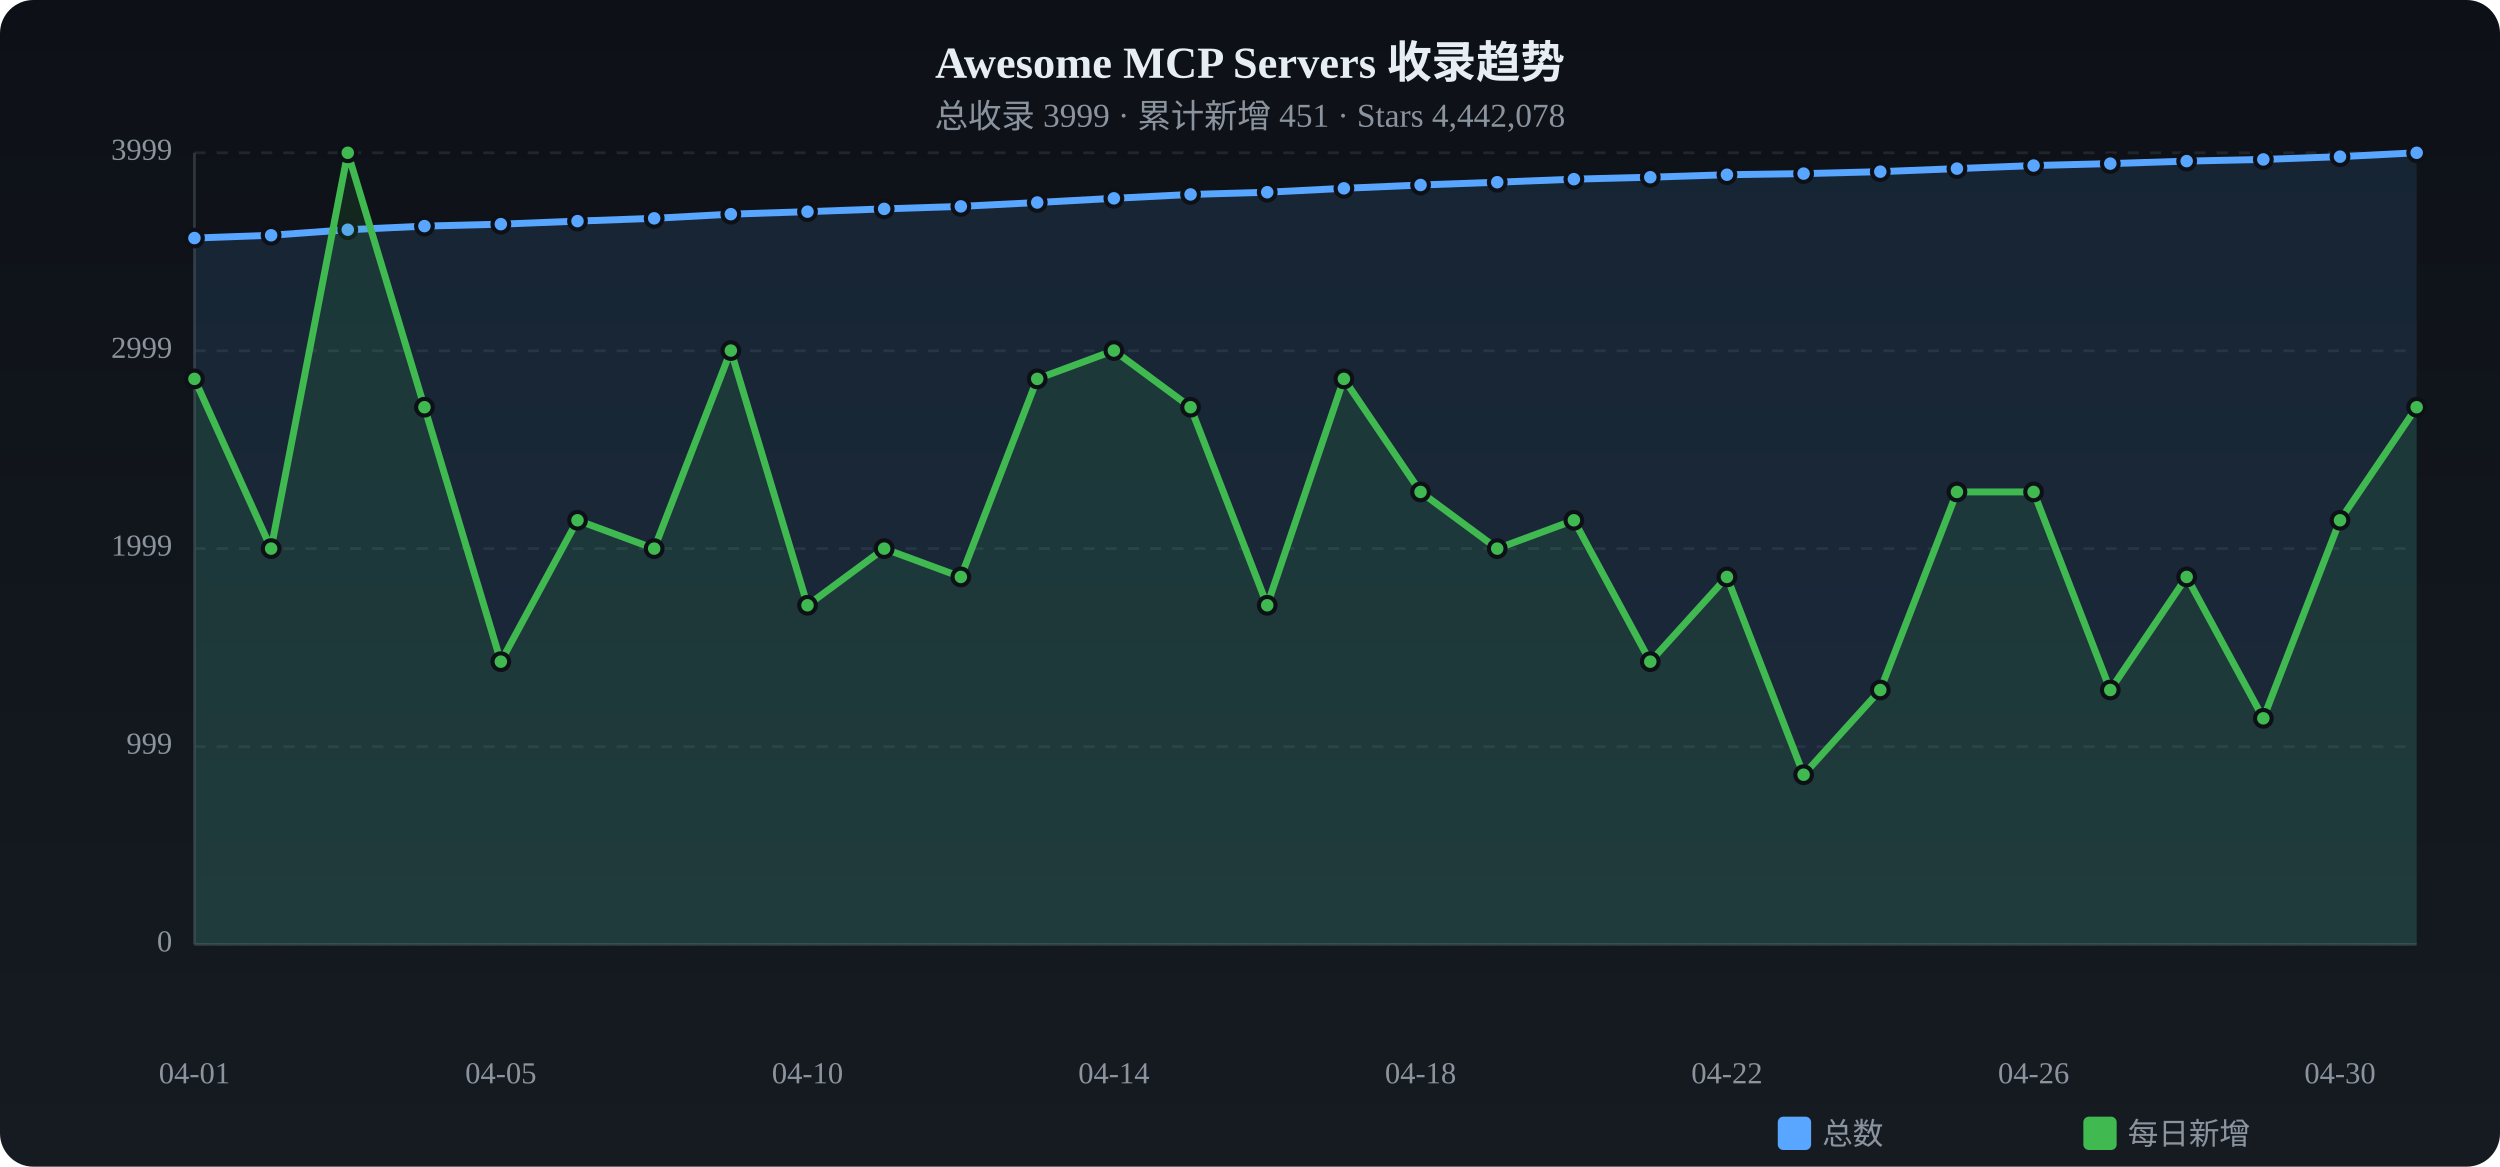
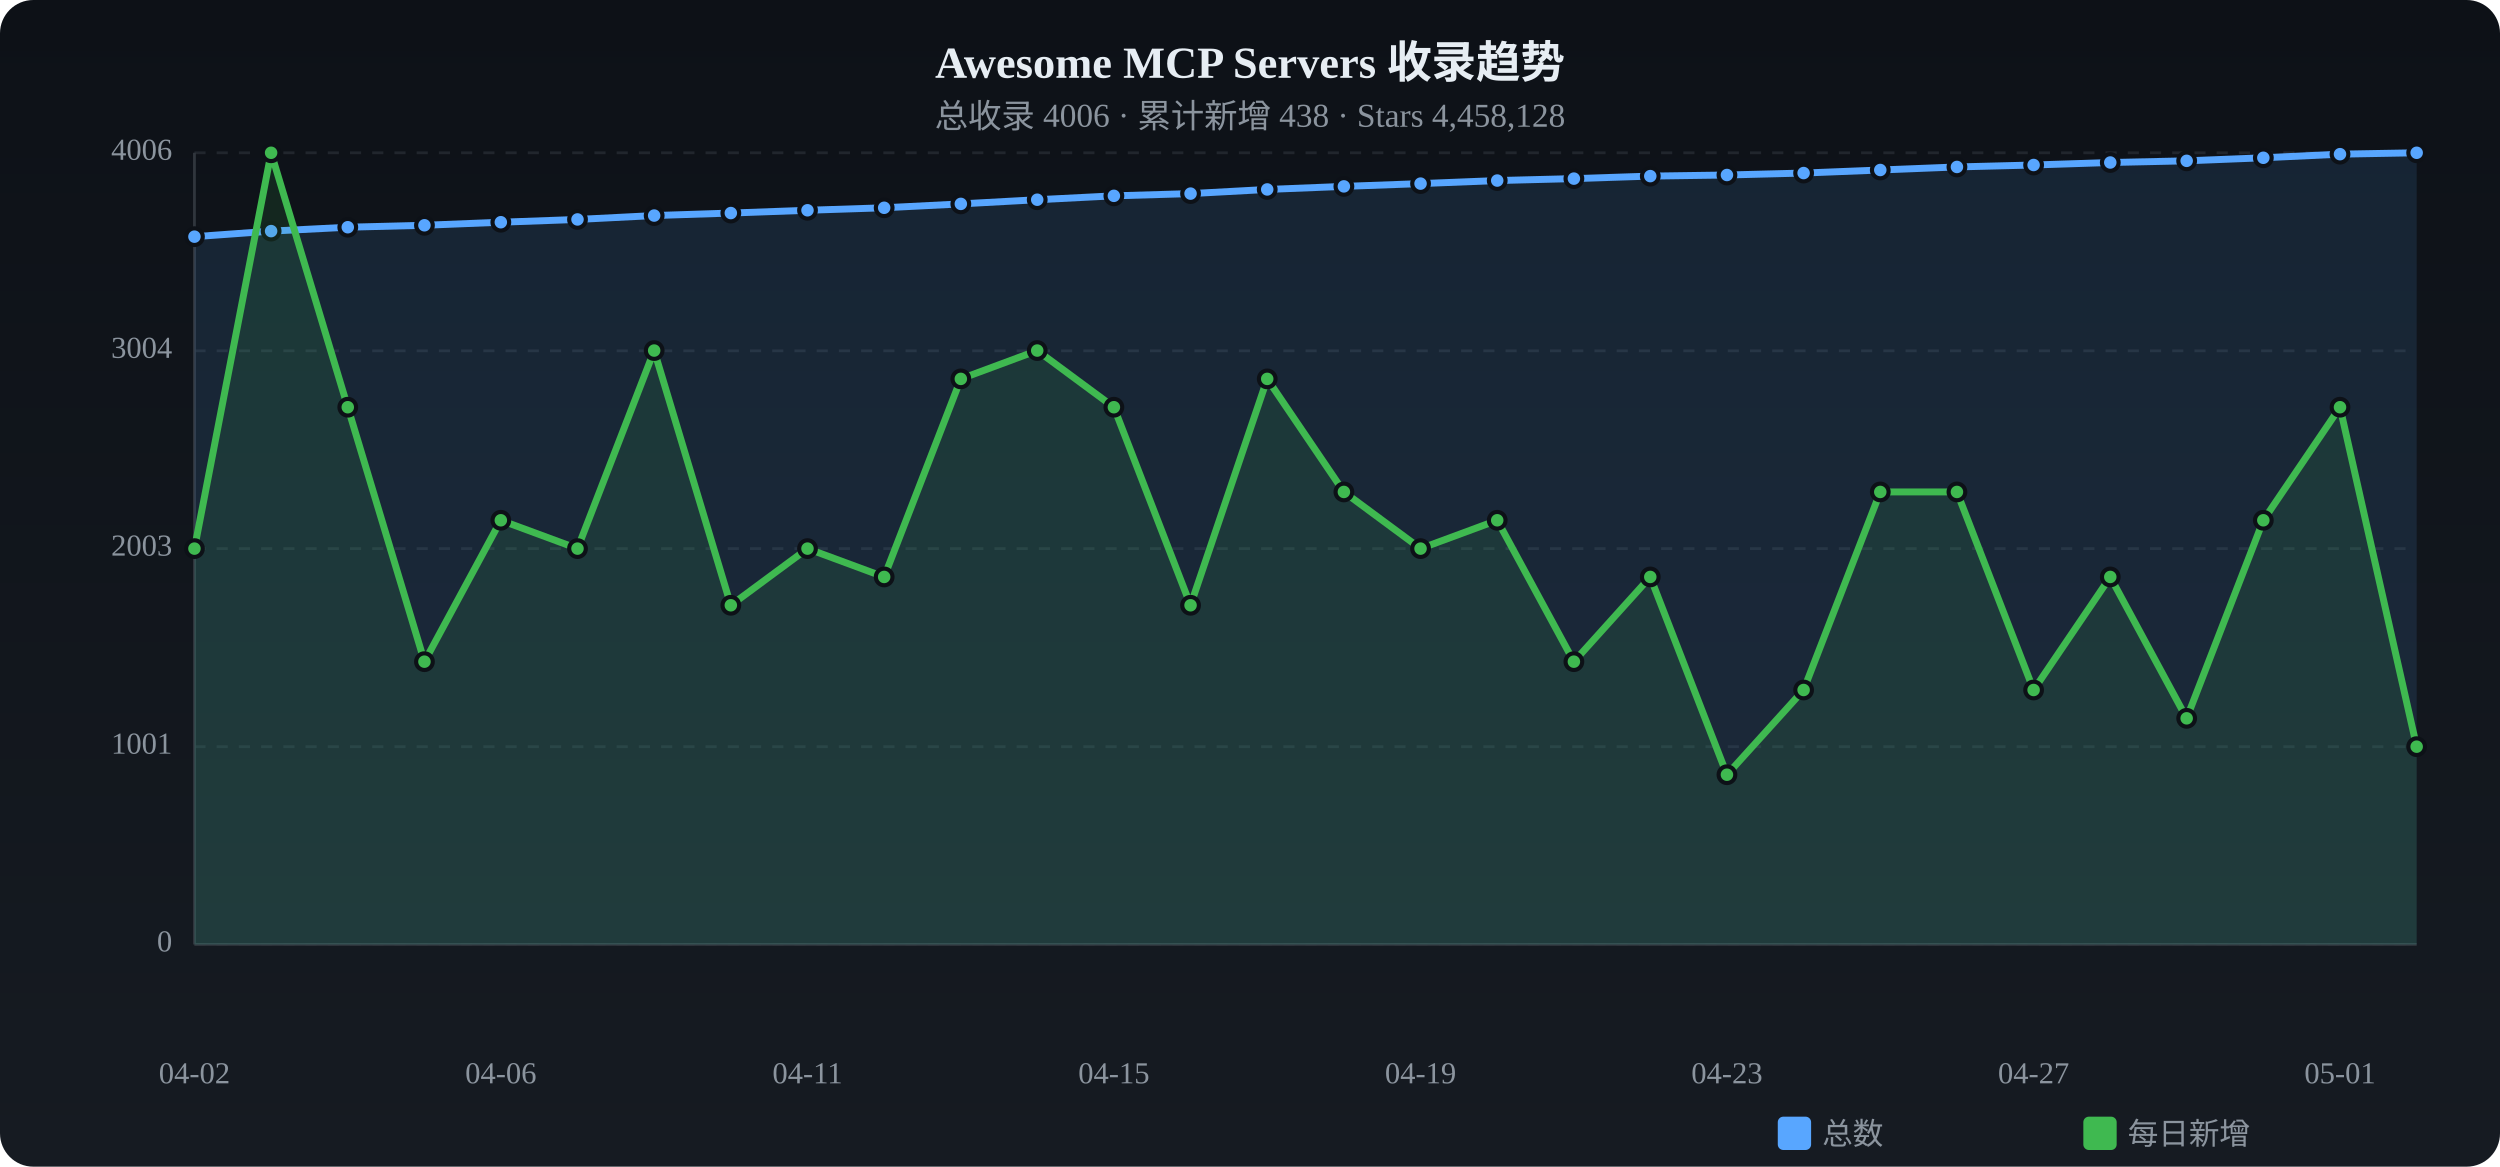
<svg xmlns="http://www.w3.org/2000/svg" viewBox="0 0 900 420" width="900" height="420">
  <defs>
    <linearGradient id="tbg" x1="0%" y1="0%" x2="0%" y2="100%">
      <stop offset="0%" stop-color="#0d1117" />
      <stop offset="100%" stop-color="#161b22" />
    </linearGradient>
  </defs>
  <rect width="900" height="420" rx="12" fill="url(#tbg)" />
  <text x="450.0" y="28" text-anchor="middle" fill="#e6edf3" font-size="16" font-weight="bold">Awesome MCP Servers 收录趋势</text>
-   <text x="450.0" y="46" text-anchor="middle" fill="#8b949e" font-size="12">总收录 3999 · 累计新增 451 · Stars 4,442,078</text>
+   <text x="450.0" y="46" text-anchor="middle" fill="#8b949e" font-size="12">总收录 4006 · 累计新增 438 · Stars 4,458,128</text>
  <text x="62" y="340.0" text-anchor="end" fill="#8b949e" font-size="11" dominant-baseline="middle">0</text>
  <line x1="70" y1="340.0" x2="870" y2="340.0" stroke="#21262d" stroke-dasharray="4 4" />
-   <text x="62" y="268.8" text-anchor="end" fill="#8b949e" font-size="11" dominant-baseline="middle">999</text>
+   <text x="62" y="268.8" text-anchor="end" fill="#8b949e" font-size="11" dominant-baseline="middle">1001</text>
  <line x1="70" y1="268.8" x2="870" y2="268.8" stroke="#21262d" stroke-dasharray="4 4" />
-   <text x="62" y="197.5" text-anchor="end" fill="#8b949e" font-size="11" dominant-baseline="middle">1999</text>
+   <text x="62" y="197.5" text-anchor="end" fill="#8b949e" font-size="11" dominant-baseline="middle">2003</text>
  <line x1="70" y1="197.5" x2="870" y2="197.5" stroke="#21262d" stroke-dasharray="4 4" />
-   <text x="62" y="126.3" text-anchor="end" fill="#8b949e" font-size="11" dominant-baseline="middle">2999</text>
+   <text x="62" y="126.3" text-anchor="end" fill="#8b949e" font-size="11" dominant-baseline="middle">3004</text>
  <line x1="70" y1="126.3" x2="870" y2="126.3" stroke="#21262d" stroke-dasharray="4 4" />
-   <text x="62" y="55.0" text-anchor="end" fill="#8b949e" font-size="11" dominant-baseline="middle">3999</text>
+   <text x="62" y="55.0" text-anchor="end" fill="#8b949e" font-size="11" dominant-baseline="middle">4006</text>
  <line x1="70" y1="55.0" x2="870" y2="55.0" stroke="#21262d" stroke-dasharray="4 4" />
  <line x1="70" y1="55" x2="70" y2="340" stroke="#30363d" />
  <line x1="70" y1="340" x2="870" y2="340" stroke="#30363d" />
-   <path d="M70.0,85.7 L97.6,84.7 L125.2,82.7 L152.8,81.4 L180.3,80.7 L207.9,79.6 L235.5,78.6 L263.1,77.1 L290.7,76.2 L318.3,75.2 L345.9,74.3 L373.4,72.9 L401.0,71.4 L428.6,70.0 L456.2,69.2 L483.8,67.8 L511.4,66.6 L539.0,65.6 L566.6,64.5 L594.1,63.8 L621.7,62.9 L649.3,62.5 L676.9,61.8 L704.5,60.7 L732.1,59.6 L759.7,58.9 L787.2,58.0 L814.8,57.4 L842.4,56.4 L870.0,55.0 L870.0,340 L70.0,340 Z" fill="#58a6ff" opacity="0.12" />
-   <polyline points="70.0,85.7 97.6,84.7 125.2,82.7 152.8,81.4 180.3,80.7 207.9,79.6 235.5,78.6 263.1,77.1 290.7,76.2 318.3,75.2 345.9,74.3 373.4,72.9 401.0,71.4 428.6,70.0 456.2,69.2 483.8,67.8 511.4,66.6 539.0,65.6 566.6,64.5 594.1,63.8 621.7,62.9 649.3,62.5 676.9,61.8 704.5,60.7 732.1,59.6 759.7,58.9 787.2,58.0 814.8,57.4 842.4,56.4 870.0,55.0" fill="none" stroke="#58a6ff" stroke-width="2.5" stroke-linecap="round" stroke-linejoin="round" />
-   <circle cx="70.0" cy="85.7" r="3" fill="#58a6ff" stroke="#0d1117" stroke-width="1.5" />
-   <circle cx="97.6" cy="84.7" r="3" fill="#58a6ff" stroke="#0d1117" stroke-width="1.5" />
-   <circle cx="125.2" cy="82.7" r="3" fill="#58a6ff" stroke="#0d1117" stroke-width="1.5" />
-   <circle cx="152.8" cy="81.4" r="3" fill="#58a6ff" stroke="#0d1117" stroke-width="1.5" />
-   <circle cx="180.3" cy="80.7" r="3" fill="#58a6ff" stroke="#0d1117" stroke-width="1.5" />
-   <circle cx="207.9" cy="79.6" r="3" fill="#58a6ff" stroke="#0d1117" stroke-width="1.5" />
-   <circle cx="235.5" cy="78.6" r="3" fill="#58a6ff" stroke="#0d1117" stroke-width="1.5" />
-   <circle cx="263.1" cy="77.1" r="3" fill="#58a6ff" stroke="#0d1117" stroke-width="1.5" />
-   <circle cx="290.7" cy="76.2" r="3" fill="#58a6ff" stroke="#0d1117" stroke-width="1.5" />
-   <circle cx="318.3" cy="75.2" r="3" fill="#58a6ff" stroke="#0d1117" stroke-width="1.5" />
-   <circle cx="345.9" cy="74.3" r="3" fill="#58a6ff" stroke="#0d1117" stroke-width="1.5" />
-   <circle cx="373.4" cy="72.9" r="3" fill="#58a6ff" stroke="#0d1117" stroke-width="1.5" />
-   <circle cx="401.0" cy="71.4" r="3" fill="#58a6ff" stroke="#0d1117" stroke-width="1.5" />
-   <circle cx="428.6" cy="70.0" r="3" fill="#58a6ff" stroke="#0d1117" stroke-width="1.5" />
-   <circle cx="456.2" cy="69.2" r="3" fill="#58a6ff" stroke="#0d1117" stroke-width="1.5" />
-   <circle cx="483.8" cy="67.8" r="3" fill="#58a6ff" stroke="#0d1117" stroke-width="1.5" />
-   <circle cx="511.4" cy="66.6" r="3" fill="#58a6ff" stroke="#0d1117" stroke-width="1.5" />
-   <circle cx="539.0" cy="65.6" r="3" fill="#58a6ff" stroke="#0d1117" stroke-width="1.5" />
-   <circle cx="566.6" cy="64.5" r="3" fill="#58a6ff" stroke="#0d1117" stroke-width="1.5" />
-   <circle cx="594.1" cy="63.8" r="3" fill="#58a6ff" stroke="#0d1117" stroke-width="1.5" />
-   <circle cx="621.7" cy="62.9" r="3" fill="#58a6ff" stroke="#0d1117" stroke-width="1.5" />
-   <circle cx="649.3" cy="62.5" r="3" fill="#58a6ff" stroke="#0d1117" stroke-width="1.5" />
-   <circle cx="676.9" cy="61.8" r="3" fill="#58a6ff" stroke="#0d1117" stroke-width="1.5" />
-   <circle cx="704.5" cy="60.7" r="3" fill="#58a6ff" stroke="#0d1117" stroke-width="1.5" />
-   <circle cx="732.1" cy="59.6" r="3" fill="#58a6ff" stroke="#0d1117" stroke-width="1.5" />
-   <circle cx="759.7" cy="58.9" r="3" fill="#58a6ff" stroke="#0d1117" stroke-width="1.5" />
-   <circle cx="787.2" cy="58.0" r="3" fill="#58a6ff" stroke="#0d1117" stroke-width="1.5" />
-   <circle cx="814.8" cy="57.4" r="3" fill="#58a6ff" stroke="#0d1117" stroke-width="1.5" />
-   <circle cx="842.4" cy="56.4" r="3" fill="#58a6ff" stroke="#0d1117" stroke-width="1.5" />
+   <path d="M70.0,85.2 L97.6,83.2 L125.2,81.8 L152.8,81.1 L180.3,80.0 L207.9,79.0 L235.5,77.6 L263.1,76.7 L290.7,75.7 L318.3,74.8 L345.9,73.4 L373.4,71.9 L401.0,70.5 L428.6,69.7 L456.2,68.2 L483.8,67.1 L511.4,66.1 L539.0,65.0 L566.6,64.3 L594.1,63.4 L621.7,63.0 L649.3,62.3 L676.9,61.2 L704.5,60.1 L732.1,59.4 L759.7,58.5 L787.2,57.9 L814.8,56.8 L842.4,55.5 L870.0,55.0 L870.0,340 L70.0,340 Z" fill="#58a6ff" opacity="0.12" />
+   <polyline points="70.0,85.2 97.6,83.2 125.2,81.8 152.8,81.1 180.3,80.0 207.9,79.0 235.5,77.6 263.1,76.7 290.7,75.7 318.3,74.8 345.9,73.4 373.4,71.9 401.0,70.5 428.6,69.7 456.2,68.2 483.8,67.1 511.4,66.1 539.0,65.0 566.6,64.3 594.1,63.4 621.7,63.0 649.3,62.3 676.9,61.2 704.5,60.1 732.1,59.4 759.7,58.5 787.2,57.9 814.8,56.8 842.4,55.5 870.0,55.0" fill="none" stroke="#58a6ff" stroke-width="2.5" stroke-linecap="round" stroke-linejoin="round" />
+   <circle cx="70.0" cy="85.2" r="3" fill="#58a6ff" stroke="#0d1117" stroke-width="1.5" />
+   <circle cx="97.6" cy="83.2" r="3" fill="#58a6ff" stroke="#0d1117" stroke-width="1.5" />
+   <circle cx="125.2" cy="81.8" r="3" fill="#58a6ff" stroke="#0d1117" stroke-width="1.5" />
+   <circle cx="152.8" cy="81.1" r="3" fill="#58a6ff" stroke="#0d1117" stroke-width="1.5" />
+   <circle cx="180.3" cy="80.0" r="3" fill="#58a6ff" stroke="#0d1117" stroke-width="1.5" />
+   <circle cx="207.9" cy="79.0" r="3" fill="#58a6ff" stroke="#0d1117" stroke-width="1.5" />
+   <circle cx="235.5" cy="77.6" r="3" fill="#58a6ff" stroke="#0d1117" stroke-width="1.5" />
+   <circle cx="263.1" cy="76.7" r="3" fill="#58a6ff" stroke="#0d1117" stroke-width="1.5" />
+   <circle cx="290.7" cy="75.7" r="3" fill="#58a6ff" stroke="#0d1117" stroke-width="1.5" />
+   <circle cx="318.3" cy="74.8" r="3" fill="#58a6ff" stroke="#0d1117" stroke-width="1.5" />
+   <circle cx="345.9" cy="73.4" r="3" fill="#58a6ff" stroke="#0d1117" stroke-width="1.5" />
+   <circle cx="373.4" cy="71.9" r="3" fill="#58a6ff" stroke="#0d1117" stroke-width="1.5" />
+   <circle cx="401.0" cy="70.5" r="3" fill="#58a6ff" stroke="#0d1117" stroke-width="1.5" />
+   <circle cx="428.6" cy="69.7" r="3" fill="#58a6ff" stroke="#0d1117" stroke-width="1.5" />
+   <circle cx="456.2" cy="68.2" r="3" fill="#58a6ff" stroke="#0d1117" stroke-width="1.5" />
+   <circle cx="483.8" cy="67.1" r="3" fill="#58a6ff" stroke="#0d1117" stroke-width="1.5" />
+   <circle cx="511.4" cy="66.1" r="3" fill="#58a6ff" stroke="#0d1117" stroke-width="1.5" />
+   <circle cx="539.0" cy="65.0" r="3" fill="#58a6ff" stroke="#0d1117" stroke-width="1.5" />
+   <circle cx="566.6" cy="64.3" r="3" fill="#58a6ff" stroke="#0d1117" stroke-width="1.5" />
+   <circle cx="594.1" cy="63.4" r="3" fill="#58a6ff" stroke="#0d1117" stroke-width="1.5" />
+   <circle cx="621.7" cy="63.0" r="3" fill="#58a6ff" stroke="#0d1117" stroke-width="1.5" />
+   <circle cx="649.3" cy="62.3" r="3" fill="#58a6ff" stroke="#0d1117" stroke-width="1.5" />
+   <circle cx="676.9" cy="61.2" r="3" fill="#58a6ff" stroke="#0d1117" stroke-width="1.5" />
+   <circle cx="704.5" cy="60.1" r="3" fill="#58a6ff" stroke="#0d1117" stroke-width="1.5" />
+   <circle cx="732.1" cy="59.4" r="3" fill="#58a6ff" stroke="#0d1117" stroke-width="1.5" />
+   <circle cx="759.7" cy="58.5" r="3" fill="#58a6ff" stroke="#0d1117" stroke-width="1.5" />
+   <circle cx="787.2" cy="57.9" r="3" fill="#58a6ff" stroke="#0d1117" stroke-width="1.5" />
+   <circle cx="814.8" cy="56.8" r="3" fill="#58a6ff" stroke="#0d1117" stroke-width="1.5" />
+   <circle cx="842.4" cy="55.5" r="3" fill="#58a6ff" stroke="#0d1117" stroke-width="1.5" />
  <circle cx="870.0" cy="55.0" r="3" fill="#58a6ff" stroke="#0d1117" stroke-width="1.5" />
-   <path d="M70.0,136.4 L97.6,197.5 L125.2,55.0 L152.8,146.6 L180.3,238.2 L207.9,187.3 L235.5,197.5 L263.1,126.2 L290.7,217.9 L318.3,197.5 L345.9,207.7 L373.4,136.4 L401.0,126.2 L428.6,146.6 L456.2,217.9 L483.8,136.4 L511.4,177.1 L539.0,197.5 L566.6,187.3 L594.1,238.2 L621.7,207.7 L649.3,278.9 L676.9,248.4 L704.5,177.1 L732.1,177.1 L759.7,248.4 L787.2,207.7 L814.8,258.6 L842.4,187.3 L870.0,146.6 L870.0,340 L70.0,340 Z" fill="#3fb950" opacity="0.12" />
-   <polyline points="70.0,136.4 97.6,197.5 125.2,55.0 152.8,146.6 180.3,238.2 207.9,187.3 235.5,197.5 263.1,126.2 290.7,217.9 318.3,197.5 345.9,207.7 373.4,136.4 401.0,126.2 428.6,146.6 456.2,217.9 483.8,136.4 511.4,177.1 539.0,197.5 566.6,187.3 594.1,238.2 621.7,207.7 649.3,278.9 676.9,248.4 704.5,177.1 732.1,177.1 759.7,248.4 787.2,207.7 814.8,258.6 842.4,187.3 870.0,146.6" fill="none" stroke="#3fb950" stroke-width="2.5" stroke-linecap="round" stroke-linejoin="round" />
-   <circle cx="70.0" cy="136.4" r="3" fill="#3fb950" stroke="#0d1117" stroke-width="1.5" />
-   <circle cx="97.6" cy="197.5" r="3" fill="#3fb950" stroke="#0d1117" stroke-width="1.5" />
-   <circle cx="125.2" cy="55.0" r="3" fill="#3fb950" stroke="#0d1117" stroke-width="1.5" />
-   <circle cx="152.8" cy="146.6" r="3" fill="#3fb950" stroke="#0d1117" stroke-width="1.5" />
-   <circle cx="180.3" cy="238.2" r="3" fill="#3fb950" stroke="#0d1117" stroke-width="1.5" />
-   <circle cx="207.9" cy="187.3" r="3" fill="#3fb950" stroke="#0d1117" stroke-width="1.5" />
-   <circle cx="235.5" cy="197.5" r="3" fill="#3fb950" stroke="#0d1117" stroke-width="1.5" />
-   <circle cx="263.1" cy="126.2" r="3" fill="#3fb950" stroke="#0d1117" stroke-width="1.5" />
-   <circle cx="290.7" cy="217.9" r="3" fill="#3fb950" stroke="#0d1117" stroke-width="1.5" />
-   <circle cx="318.3" cy="197.5" r="3" fill="#3fb950" stroke="#0d1117" stroke-width="1.5" />
-   <circle cx="345.9" cy="207.7" r="3" fill="#3fb950" stroke="#0d1117" stroke-width="1.5" />
-   <circle cx="373.4" cy="136.4" r="3" fill="#3fb950" stroke="#0d1117" stroke-width="1.5" />
-   <circle cx="401.0" cy="126.2" r="3" fill="#3fb950" stroke="#0d1117" stroke-width="1.5" />
-   <circle cx="428.6" cy="146.6" r="3" fill="#3fb950" stroke="#0d1117" stroke-width="1.5" />
-   <circle cx="456.2" cy="217.9" r="3" fill="#3fb950" stroke="#0d1117" stroke-width="1.5" />
-   <circle cx="483.8" cy="136.4" r="3" fill="#3fb950" stroke="#0d1117" stroke-width="1.5" />
-   <circle cx="511.4" cy="177.1" r="3" fill="#3fb950" stroke="#0d1117" stroke-width="1.5" />
-   <circle cx="539.0" cy="197.5" r="3" fill="#3fb950" stroke="#0d1117" stroke-width="1.5" />
-   <circle cx="566.6" cy="187.3" r="3" fill="#3fb950" stroke="#0d1117" stroke-width="1.5" />
-   <circle cx="594.1" cy="238.2" r="3" fill="#3fb950" stroke="#0d1117" stroke-width="1.5" />
-   <circle cx="621.7" cy="207.7" r="3" fill="#3fb950" stroke="#0d1117" stroke-width="1.5" />
-   <circle cx="649.3" cy="278.9" r="3" fill="#3fb950" stroke="#0d1117" stroke-width="1.5" />
-   <circle cx="676.9" cy="248.4" r="3" fill="#3fb950" stroke="#0d1117" stroke-width="1.5" />
+   <path d="M70.0,197.5 L97.6,55.0 L125.2,146.6 L152.8,238.2 L180.3,187.3 L207.9,197.5 L235.5,126.2 L263.1,217.9 L290.7,197.5 L318.3,207.7 L345.9,136.4 L373.4,126.2 L401.0,146.6 L428.6,217.9 L456.2,136.4 L483.8,177.1 L511.4,197.5 L539.0,187.3 L566.6,238.2 L594.1,207.7 L621.7,278.9 L649.3,248.4 L676.9,177.1 L704.5,177.1 L732.1,248.4 L759.7,207.7 L787.2,258.6 L814.8,187.3 L842.4,146.6 L870.0,268.8 L870.0,340 L70.0,340 Z" fill="#3fb950" opacity="0.12" />
+   <polyline points="70.0,197.5 97.6,55.0 125.2,146.6 152.8,238.2 180.3,187.3 207.9,197.5 235.5,126.2 263.1,217.9 290.7,197.5 318.3,207.7 345.9,136.4 373.4,126.2 401.0,146.6 428.6,217.9 456.2,136.4 483.8,177.1 511.4,197.5 539.0,187.3 566.6,238.2 594.1,207.7 621.7,278.9 649.3,248.4 676.9,177.1 704.5,177.1 732.1,248.4 759.7,207.7 787.2,258.6 814.8,187.3 842.4,146.6 870.0,268.8" fill="none" stroke="#3fb950" stroke-width="2.5" stroke-linecap="round" stroke-linejoin="round" />
+   <circle cx="70.0" cy="197.5" r="3" fill="#3fb950" stroke="#0d1117" stroke-width="1.5" />
+   <circle cx="97.6" cy="55.0" r="3" fill="#3fb950" stroke="#0d1117" stroke-width="1.5" />
+   <circle cx="125.2" cy="146.6" r="3" fill="#3fb950" stroke="#0d1117" stroke-width="1.5" />
+   <circle cx="152.8" cy="238.2" r="3" fill="#3fb950" stroke="#0d1117" stroke-width="1.5" />
+   <circle cx="180.3" cy="187.3" r="3" fill="#3fb950" stroke="#0d1117" stroke-width="1.5" />
+   <circle cx="207.9" cy="197.5" r="3" fill="#3fb950" stroke="#0d1117" stroke-width="1.5" />
+   <circle cx="235.5" cy="126.2" r="3" fill="#3fb950" stroke="#0d1117" stroke-width="1.5" />
+   <circle cx="263.1" cy="217.9" r="3" fill="#3fb950" stroke="#0d1117" stroke-width="1.5" />
+   <circle cx="290.7" cy="197.5" r="3" fill="#3fb950" stroke="#0d1117" stroke-width="1.5" />
+   <circle cx="318.3" cy="207.7" r="3" fill="#3fb950" stroke="#0d1117" stroke-width="1.5" />
+   <circle cx="345.9" cy="136.4" r="3" fill="#3fb950" stroke="#0d1117" stroke-width="1.5" />
+   <circle cx="373.4" cy="126.2" r="3" fill="#3fb950" stroke="#0d1117" stroke-width="1.5" />
+   <circle cx="401.0" cy="146.6" r="3" fill="#3fb950" stroke="#0d1117" stroke-width="1.5" />
+   <circle cx="428.6" cy="217.9" r="3" fill="#3fb950" stroke="#0d1117" stroke-width="1.5" />
+   <circle cx="456.2" cy="136.4" r="3" fill="#3fb950" stroke="#0d1117" stroke-width="1.5" />
+   <circle cx="483.8" cy="177.1" r="3" fill="#3fb950" stroke="#0d1117" stroke-width="1.5" />
+   <circle cx="511.4" cy="197.5" r="3" fill="#3fb950" stroke="#0d1117" stroke-width="1.5" />
+   <circle cx="539.0" cy="187.3" r="3" fill="#3fb950" stroke="#0d1117" stroke-width="1.5" />
+   <circle cx="566.6" cy="238.2" r="3" fill="#3fb950" stroke="#0d1117" stroke-width="1.5" />
+   <circle cx="594.1" cy="207.7" r="3" fill="#3fb950" stroke="#0d1117" stroke-width="1.5" />
+   <circle cx="621.7" cy="278.9" r="3" fill="#3fb950" stroke="#0d1117" stroke-width="1.5" />
+   <circle cx="649.3" cy="248.4" r="3" fill="#3fb950" stroke="#0d1117" stroke-width="1.5" />
+   <circle cx="676.9" cy="177.1" r="3" fill="#3fb950" stroke="#0d1117" stroke-width="1.5" />
  <circle cx="704.5" cy="177.1" r="3" fill="#3fb950" stroke="#0d1117" stroke-width="1.5" />
-   <circle cx="732.1" cy="177.1" r="3" fill="#3fb950" stroke="#0d1117" stroke-width="1.5" />
-   <circle cx="759.7" cy="248.4" r="3" fill="#3fb950" stroke="#0d1117" stroke-width="1.5" />
-   <circle cx="787.2" cy="207.7" r="3" fill="#3fb950" stroke="#0d1117" stroke-width="1.5" />
-   <circle cx="814.8" cy="258.6" r="3" fill="#3fb950" stroke="#0d1117" stroke-width="1.5" />
-   <circle cx="842.4" cy="187.3" r="3" fill="#3fb950" stroke="#0d1117" stroke-width="1.5" />
-   <circle cx="870.0" cy="146.6" r="3" fill="#3fb950" stroke="#0d1117" stroke-width="1.5" />
-   <text x="70.0" y="390" text-anchor="middle" fill="#8b949e" font-size="11">04-01</text>
-   <text x="180.3" y="390" text-anchor="middle" fill="#8b949e" font-size="11">04-05</text>
-   <text x="290.7" y="390" text-anchor="middle" fill="#8b949e" font-size="11">04-10</text>
-   <text x="401.0" y="390" text-anchor="middle" fill="#8b949e" font-size="11">04-14</text>
-   <text x="511.4" y="390" text-anchor="middle" fill="#8b949e" font-size="11">04-18</text>
-   <text x="621.7" y="390" text-anchor="middle" fill="#8b949e" font-size="11">04-22</text>
-   <text x="732.1" y="390" text-anchor="middle" fill="#8b949e" font-size="11">04-26</text>
-   <text x="842.4" y="390" text-anchor="middle" fill="#8b949e" font-size="11">04-30</text>
+   <circle cx="732.1" cy="248.4" r="3" fill="#3fb950" stroke="#0d1117" stroke-width="1.5" />
+   <circle cx="759.7" cy="207.7" r="3" fill="#3fb950" stroke="#0d1117" stroke-width="1.5" />
+   <circle cx="787.2" cy="258.6" r="3" fill="#3fb950" stroke="#0d1117" stroke-width="1.5" />
+   <circle cx="814.8" cy="187.3" r="3" fill="#3fb950" stroke="#0d1117" stroke-width="1.5" />
+   <circle cx="842.4" cy="146.6" r="3" fill="#3fb950" stroke="#0d1117" stroke-width="1.5" />
+   <circle cx="870.0" cy="268.8" r="3" fill="#3fb950" stroke="#0d1117" stroke-width="1.5" />
+   <text x="70.0" y="390" text-anchor="middle" fill="#8b949e" font-size="11">04-02</text>
+   <text x="180.3" y="390" text-anchor="middle" fill="#8b949e" font-size="11">04-06</text>
+   <text x="290.7" y="390" text-anchor="middle" fill="#8b949e" font-size="11">04-11</text>
+   <text x="401.0" y="390" text-anchor="middle" fill="#8b949e" font-size="11">04-15</text>
+   <text x="511.4" y="390" text-anchor="middle" fill="#8b949e" font-size="11">04-19</text>
+   <text x="621.7" y="390" text-anchor="middle" fill="#8b949e" font-size="11">04-23</text>
+   <text x="732.1" y="390" text-anchor="middle" fill="#8b949e" font-size="11">04-27</text>
+   <text x="842.4" y="390" text-anchor="middle" fill="#8b949e" font-size="11">05-01</text>
  <rect x="640" y="402" width="12" height="12" rx="2" fill="#58a6ff" />
  <text x="656" y="412" fill="#8b949e" font-size="11">总数</text>
  <rect x="750" y="402" width="12" height="12" rx="2" fill="#3fb950" />
  <text x="766" y="412" fill="#8b949e" font-size="11">每日新增</text>
</svg>
